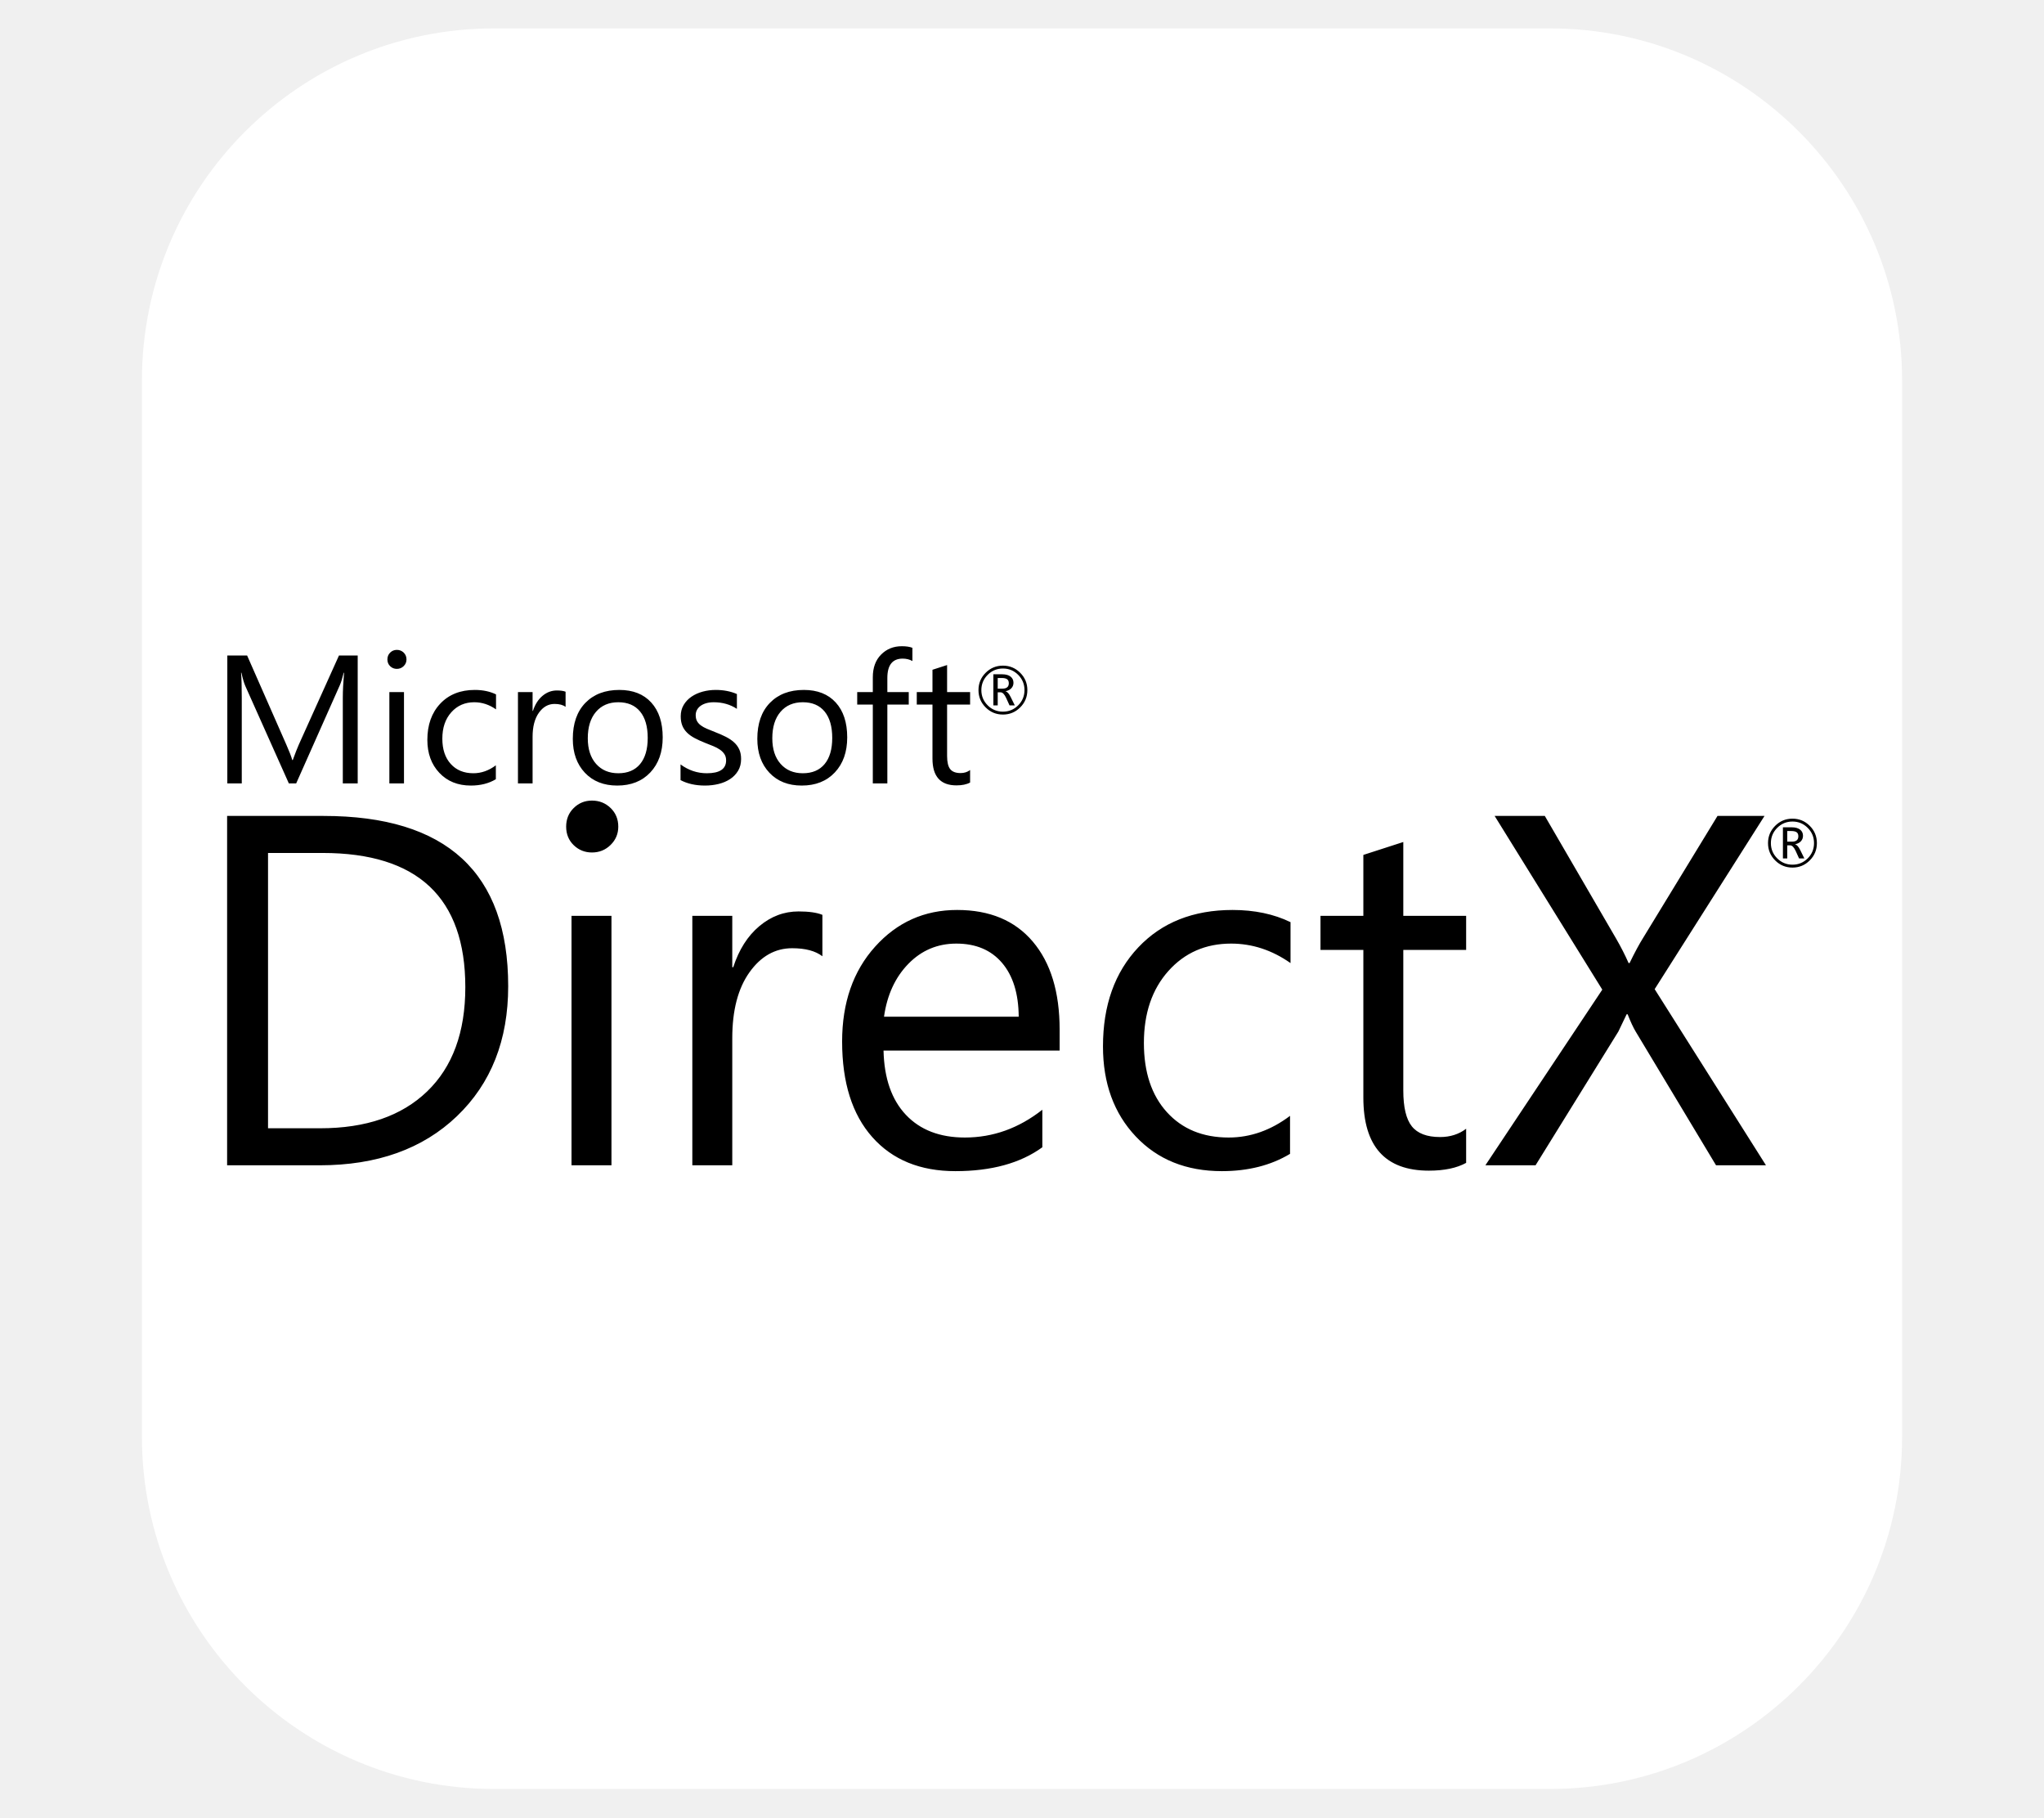
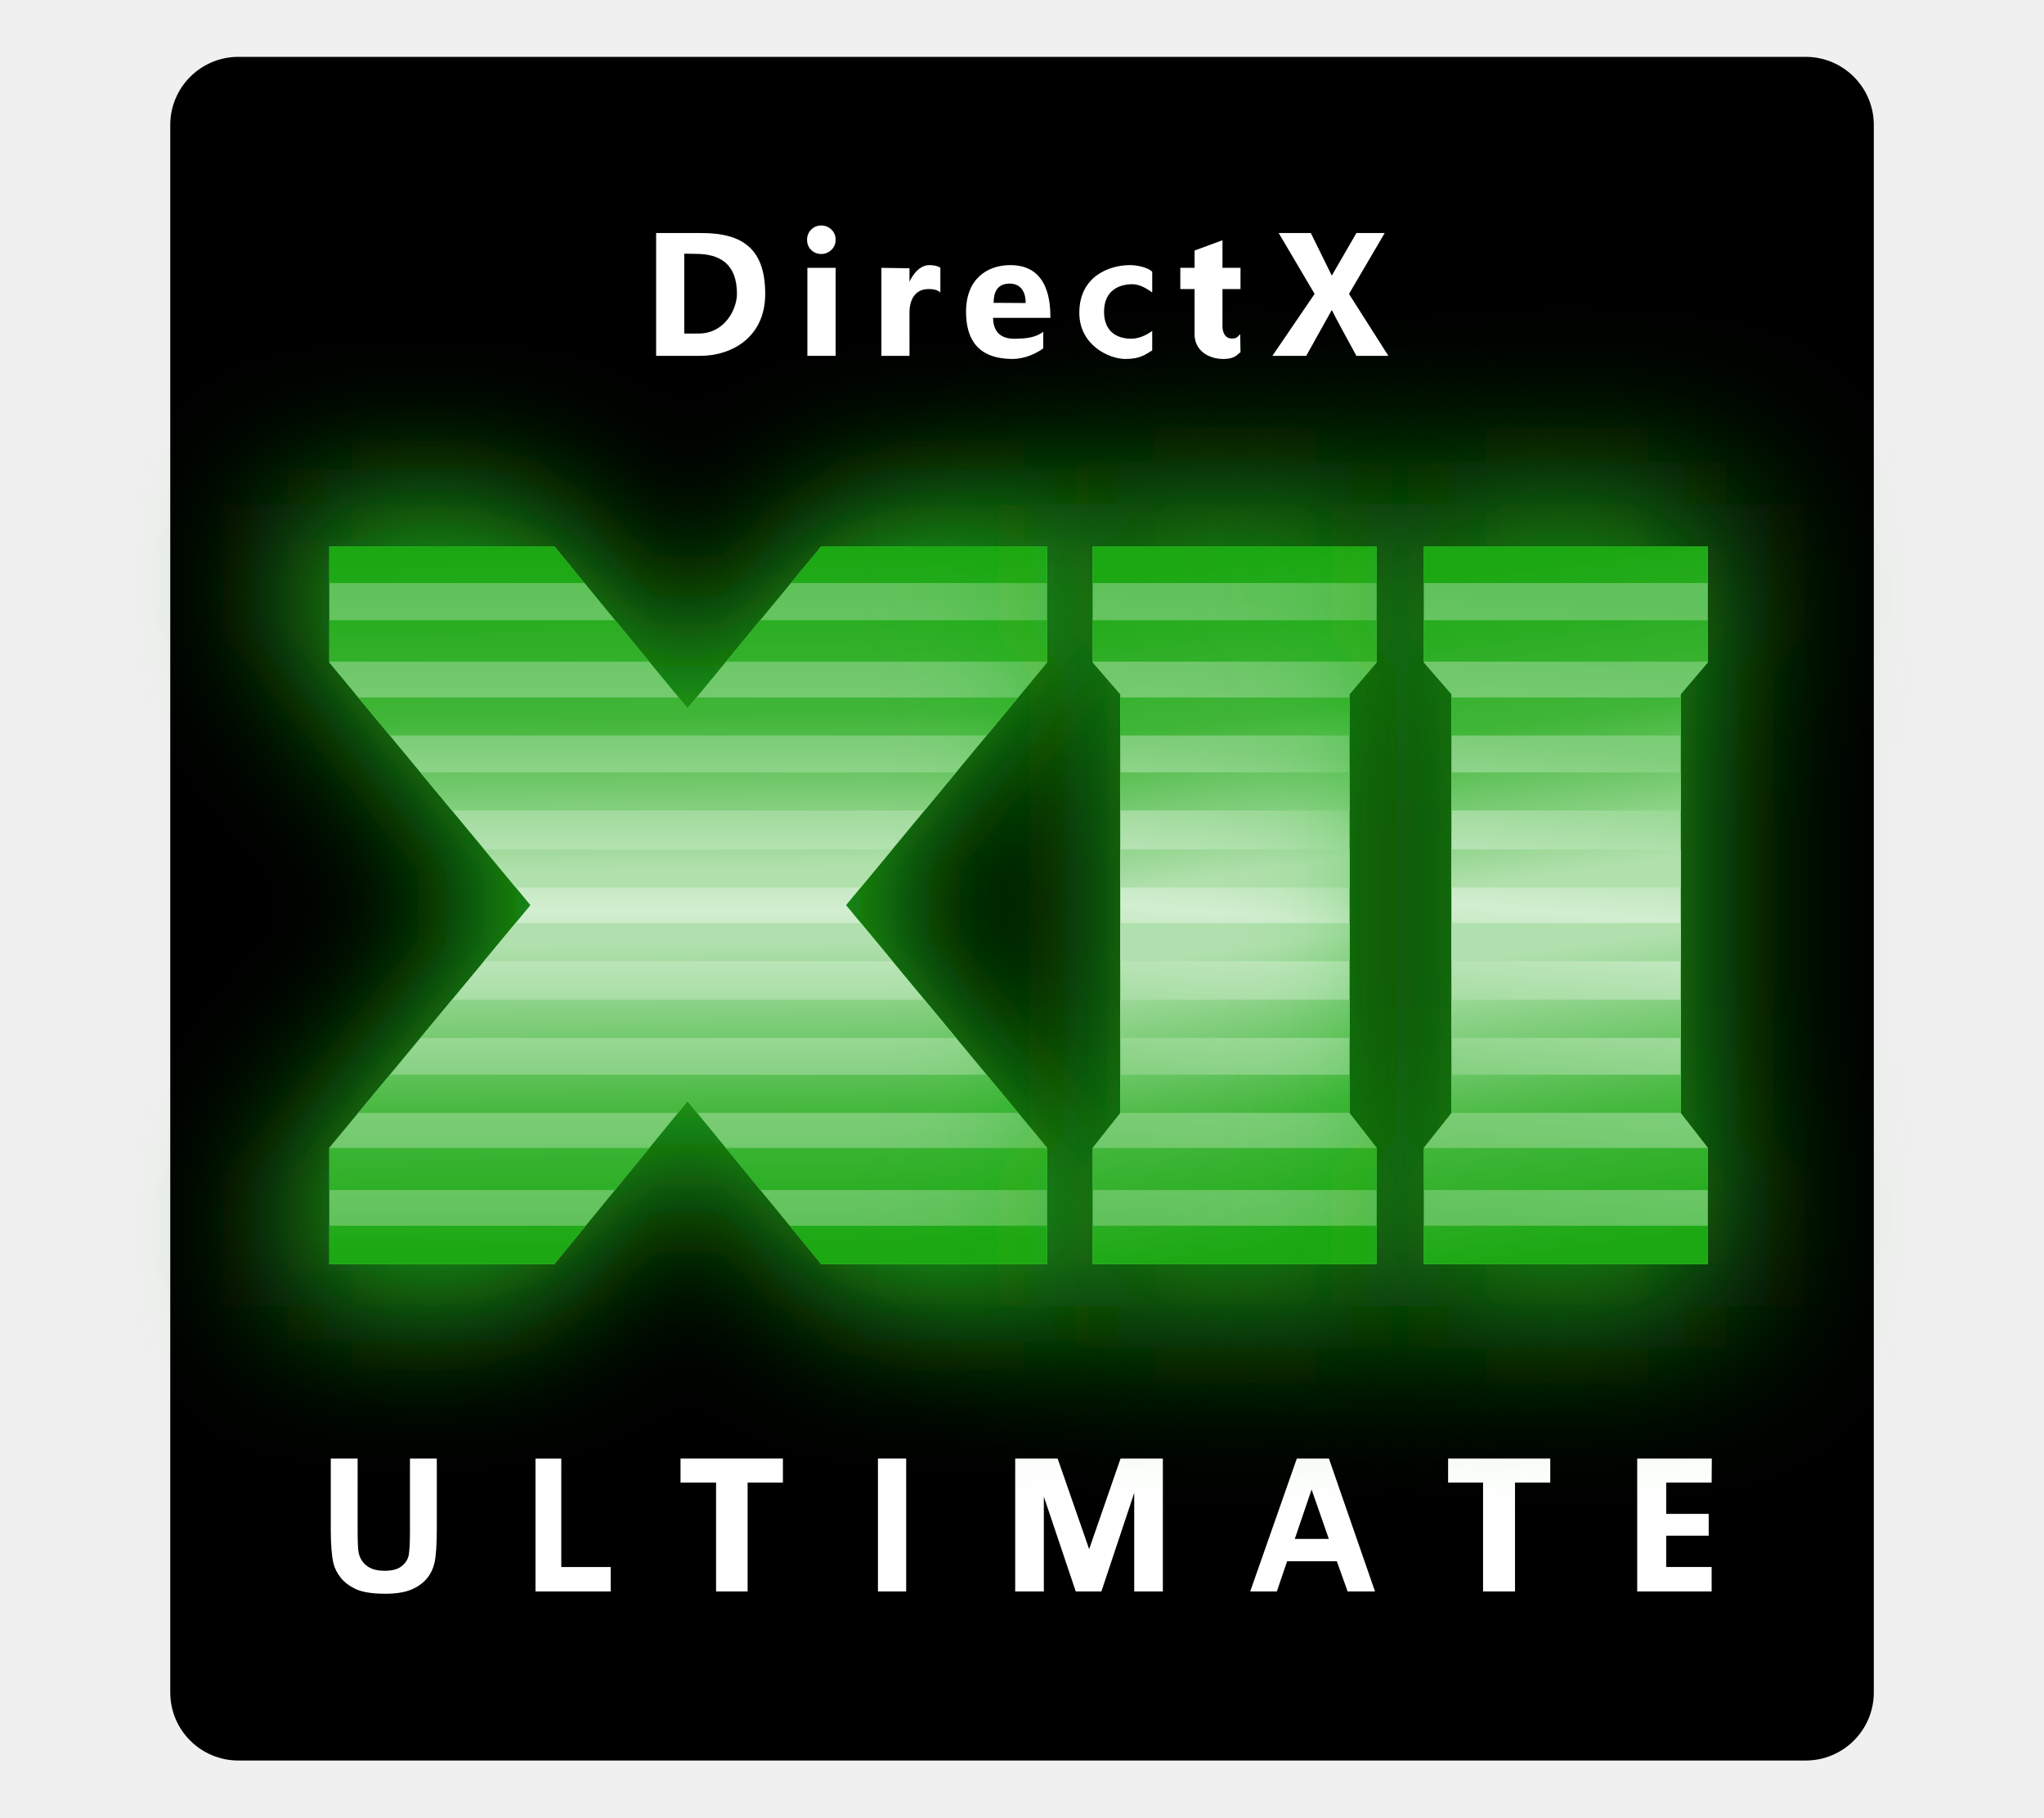
<svg xmlns="http://www.w3.org/2000/svg" width="100%" height="100%" viewBox="0 0 18 16" version="1.1" xml:space="preserve" style="fill-rule:evenodd;clip-rule:evenodd;stroke-linejoin:round;stroke-miterlimit:2;">
-   <g id="directx">
-     <g transform="matrix(1.07381,0,0,1.16787,0.071922,-0.951721)">
-       <path d="M15.532,3.683L15.532,11.647C15.532,13.112 14.238,14.301 12.645,14.301L3.984,14.301C2.391,14.301 1.097,13.112 1.097,11.647L1.097,3.683C1.097,2.218 2.391,1.029 3.984,1.029L12.645,1.029C14.238,1.029 15.532,2.218 15.532,3.683Z" style="fill:white;" />
+   <g id="directx" transform="matrix(1.0062,0,0,1.0062,-0.101226,-0.0495868)">
+     <g transform="matrix(1.03545,0,0,1.19349,0.00126207,-0.0918967)">
+       <path d="M15.934,1.034L15.934,12.526C15.934,12.802 15.676,13.025 15.358,13.025L2.111,13.025C1.793,13.025 1.535,12.802 1.535,12.526L1.535,1.034C1.535,0.759 1.793,0.535 2.111,0.535L15.358,0.535C15.676,0.535 15.934,0.759 15.934,1.034Z" />
    </g>
-     <g transform="matrix(0.0172945,0,0,0.0172945,1.4445,4.78836)">
-       <path d="M98.617,121.935L91.034,121.935L91.034,78.25C91.034,74.799 91.245,70.576 91.67,65.581L91.488,65.581C90.761,68.518 90.11,70.622 89.535,71.893L67.284,121.935L63.56,121.935L41.355,72.256C40.719,70.803 40.068,68.578 39.402,65.581L39.221,65.581C39.463,68.185 39.584,72.438 39.584,78.341L39.584,121.935L32.227,121.935L32.227,56.817L42.308,56.817L62.288,102.227C63.832,105.708 64.831,108.312 65.285,110.038L65.557,110.038C66.858,106.466 67.903,103.802 68.69,102.046L89.081,56.817L98.617,56.817L98.617,121.935ZM118.552,63.628C117.219,63.628 116.084,63.174 115.146,62.266C114.208,61.358 113.738,60.207 113.738,58.815C113.738,57.423 114.207,56.265 115.146,55.341C116.085,54.417 117.219,53.956 118.552,53.956C119.914,53.956 121.073,54.418 122.026,55.341C122.979,56.264 123.457,57.423 123.457,58.815C123.457,60.148 122.98,61.283 122.026,62.221C121.072,63.159 119.914,63.628 118.552,63.628ZM122.185,121.935L114.738,121.935L114.738,75.435L122.185,75.435L122.185,121.935ZM168.957,119.801C165.385,121.95 161.146,123.025 156.242,123.025C149.612,123.025 144.261,120.868 140.189,116.554C136.117,112.24 134.082,106.647 134.082,99.775C134.082,92.116 136.277,85.963 140.666,81.316C145.055,76.669 150.913,74.345 158.24,74.345C162.327,74.345 165.929,75.102 169.048,76.616L169.048,84.245C165.597,81.823 161.903,80.612 157.968,80.612C153.215,80.612 149.318,82.315 146.275,85.72C143.232,89.125 141.712,93.599 141.712,99.139C141.712,104.588 143.143,108.887 146.003,112.035C148.863,115.183 152.701,116.758 157.515,116.758C161.572,116.758 165.386,115.411 168.958,112.716L168.958,119.801L168.957,119.801ZM204.468,82.973C203.166,81.974 201.289,81.474 198.837,81.474C195.658,81.474 193.002,82.973 190.867,85.97C188.732,88.967 187.666,93.054 187.666,98.231L187.666,121.935L180.219,121.935L180.219,75.435L187.666,75.435L187.666,85.017L187.848,85.017C188.908,81.747 190.527,79.197 192.707,77.365C194.887,75.533 197.323,74.618 200.018,74.618C201.955,74.618 203.439,74.83 204.468,75.254L204.468,82.973ZM230.761,123.025C223.888,123.025 218.402,120.853 214.3,116.508C210.198,112.163 208.147,106.404 208.147,99.23C208.147,91.419 210.281,85.319 214.55,80.93C218.819,76.541 224.586,74.346 231.851,74.346C238.783,74.346 244.195,76.48 248.085,80.749C251.975,85.018 253.92,90.937 253.92,98.504C253.92,105.921 251.823,111.862 247.63,116.327C243.437,120.792 237.814,123.025 230.761,123.025ZM231.306,80.612C226.522,80.612 222.739,82.239 219.953,85.494C217.167,88.749 215.775,93.236 215.775,98.958C215.775,104.468 217.183,108.812 219.998,111.991C222.813,115.17 226.582,116.759 231.305,116.759C236.118,116.759 239.819,115.2 242.408,112.082C244.997,108.964 246.29,104.529 246.29,98.777C246.29,92.964 244.996,88.485 242.408,85.336C239.82,82.187 236.119,80.612 231.306,80.612ZM263.002,120.255L263.002,112.263C267.059,115.26 271.523,116.759 276.398,116.759C282.937,116.759 286.207,114.579 286.207,110.22C286.207,108.979 285.927,107.927 285.367,107.064C284.807,106.201 284.05,105.437 283.096,104.771C282.142,104.105 281.022,103.507 279.736,102.977L275.581,101.32C273.522,100.503 271.713,99.678 270.154,98.845C268.595,98.012 267.294,97.074 266.249,96.03C265.204,94.986 264.417,93.798 263.888,92.465C263.359,91.132 263.094,89.574 263.094,87.788C263.094,85.608 263.594,83.679 264.593,81.998C265.592,80.317 266.924,78.91 268.589,77.775C270.254,76.64 272.153,75.784 274.288,75.209C276.423,74.634 278.624,74.346 280.895,74.346C284.921,74.346 288.524,75.043 291.703,76.435L291.703,83.973C288.282,81.733 284.347,80.613 279.896,80.613C278.503,80.613 277.247,80.772 276.127,81.09C275.007,81.408 274.045,81.855 273.243,82.43C272.441,83.005 271.82,83.694 271.382,84.496C270.944,85.298 270.723,86.184 270.723,87.152C270.723,88.363 270.942,89.377 271.382,90.194C271.822,91.011 272.464,91.738 273.312,92.374C274.16,93.01 275.189,93.585 276.4,94.1C277.611,94.615 278.988,95.175 280.532,95.78C282.591,96.568 284.437,97.377 286.072,98.21C287.707,99.043 289.099,99.981 290.25,101.025C291.401,102.069 292.286,103.273 292.907,104.635C293.528,105.997 293.838,107.617 293.838,109.494C293.838,111.795 293.331,113.793 292.317,115.488C291.301,117.186 289.911,118.631 288.253,119.711C286.557,120.831 284.605,121.664 282.395,122.209C280.185,122.754 277.869,123.026 275.447,123.026C270.661,123.025 266.514,122.101 263.002,120.255ZM324.715,123.025C317.842,123.025 312.356,120.853 308.253,116.508C304.15,112.163 302.1,106.404 302.1,99.23C302.1,91.419 304.235,85.319 308.503,80.93C312.771,76.541 318.539,74.346 325.805,74.346C332.737,74.346 338.149,76.48 342.038,80.749C345.927,85.018 347.873,90.937 347.873,98.504C347.873,105.921 345.777,111.862 341.584,116.327C337.391,120.792 331.768,123.025 324.715,123.025ZM325.26,80.612C320.476,80.612 316.692,82.239 313.906,85.494C311.12,88.749 309.728,93.236 309.728,98.958C309.728,104.468 311.136,108.812 313.952,111.991C316.768,115.17 320.537,116.759 325.26,116.759C330.073,116.759 333.774,115.2 336.363,112.082C338.952,108.964 340.245,104.529 340.245,98.777C340.245,92.964 338.951,88.485 336.363,85.336C333.775,82.187 330.073,80.612 325.26,80.612ZM381.069,59.632C379.616,58.815 377.965,58.406 376.12,58.406C370.912,58.406 368.309,61.691 368.309,68.26L368.309,75.435L379.207,75.435L379.207,81.792L368.309,81.792L368.309,121.935L360.907,121.935L360.907,81.792L352.96,81.792L352.96,75.435L360.907,75.435L360.907,67.897C360.907,63.023 362.315,59.171 365.13,56.34C367.945,53.509 371.456,52.094 375.664,52.094C377.935,52.094 379.736,52.366 381.068,52.911L381.068,59.632L381.069,59.632ZM410.448,121.481C408.692,122.45 406.377,122.934 403.501,122.934C395.357,122.934 391.286,118.393 391.286,109.311L391.286,81.792L383.294,81.792L383.294,75.435L391.286,75.435L391.286,64.082L398.733,61.675L398.733,75.434L410.448,75.434L410.448,81.791L398.733,81.791L398.733,107.994C398.733,111.112 399.262,113.337 400.322,114.669C401.382,116.001 403.137,116.667 405.59,116.667C407.467,116.667 409.087,116.152 410.448,115.123L410.448,121.481ZM32.12,316.336L32.12,138.487L81.233,138.487C143.905,138.487 175.243,167.384 175.243,225.18C175.243,252.631 166.54,274.686 149.136,291.346C131.732,308.006 108.435,316.336 79.249,316.336L32.12,316.336ZM52.956,157.339L52.956,297.485L79.497,297.485C102.813,297.485 120.961,291.243 133.943,278.758C146.925,266.273 153.415,248.578 153.415,225.676C153.415,180.118 129.188,157.339 80.737,157.339L52.956,157.339ZM217.907,157.091C214.268,157.091 211.167,155.851 208.605,153.37C206.043,150.889 204.76,147.748 204.76,143.944C204.76,140.14 206.041,136.979 208.605,134.456C211.169,131.933 214.268,130.673 217.907,130.673C221.628,130.673 224.79,131.935 227.395,134.456C230,136.977 231.302,140.142 231.302,143.944C231.302,147.583 230,150.684 227.395,153.246C224.79,155.808 221.628,157.091 217.907,157.091ZM227.829,316.336L207.489,316.336L207.489,189.336L227.829,189.336L227.829,316.336ZM335.233,209.924C331.677,207.195 326.551,205.832 319.854,205.832C311.172,205.832 303.916,209.924 298.088,218.109C292.26,226.294 289.344,237.457 289.344,251.595L289.344,316.335L269.004,316.335L269.004,189.335L289.344,189.335L289.344,215.505L289.84,215.505C292.734,206.575 297.157,199.61 303.111,194.607C309.065,189.604 315.718,187.103 323.079,187.103C328.369,187.103 332.422,187.683 335.233,188.839L335.233,209.924ZM456.033,257.922L366.364,257.922C366.693,272.061 370.498,282.975 377.774,290.664C385.05,298.353 395.054,302.197 407.788,302.197C422.092,302.197 435.238,297.484 447.228,288.058L447.228,307.158C436.066,315.263 421.307,319.312 402.951,319.312C385.009,319.312 370.91,313.546 360.659,302.011C350.408,290.476 345.28,274.251 345.28,253.331C345.28,233.571 350.881,217.47 362.086,205.024C373.291,192.578 387.2,186.358 403.819,186.358C420.438,186.358 433.294,191.734 442.39,202.481C451.486,213.228 456.033,228.155 456.033,247.254L456.033,257.922ZM435.196,240.682C435.114,228.944 432.282,219.805 426.7,213.274C421.118,206.743 413.368,203.475 403.447,203.475C393.854,203.475 385.712,206.907 379.014,213.77C372.316,220.633 368.181,229.604 366.612,240.682L435.196,240.682ZM573.358,310.508C563.602,316.377 552.026,319.313 538.631,319.313C520.524,319.313 505.908,313.422 494.789,301.641C483.67,289.86 478.107,274.584 478.107,255.813C478.107,234.897 484.101,218.09 496.091,205.399C508.081,192.708 524.077,186.36 544.087,186.36C555.249,186.36 565.089,188.428 573.605,192.561L573.605,213.397C564.179,206.784 554.091,203.475 543.343,203.475C530.363,203.475 519.716,208.127 511.407,217.428C503.098,226.729 498.942,238.946 498.942,254.076C498.942,268.959 502.848,280.701 510.663,289.299C518.478,297.897 528.956,302.197 542.102,302.197C553.182,302.197 563.6,298.519 573.356,291.16L573.356,310.508L573.358,310.508ZM663.028,315.096C658.231,317.742 651.907,319.065 644.051,319.065C621.809,319.065 610.69,306.663 610.69,281.858L610.69,206.7L588.862,206.7L588.862,189.337L610.69,189.337L610.69,158.332L631.03,151.759L631.03,189.338L663.028,189.338L663.028,206.701L631.03,206.701L631.03,278.264C631.03,286.78 632.475,292.858 635.37,296.494C638.265,300.13 643.059,301.951 649.757,301.951C654.884,301.951 659.308,300.547 663.028,297.734L663.028,315.096ZM815.7,316.336L790.276,316.336L749.348,248.248C748.108,246.182 746.743,243.246 745.254,239.441L744.758,239.441L740.541,248.248L698.373,316.336L672.824,316.336L732.355,226.916L677.537,138.487L703.086,138.487L739.426,200.994C741.822,205.131 743.932,209.264 745.75,213.396L746.246,213.396C748.892,207.939 751.207,203.642 753.191,200.498L791.02,138.487L814.956,138.487L759.022,226.668L815.7,316.336ZM427.166,86.881C423.724,86.881 420.789,85.667 418.359,83.237C415.929,80.807 414.715,77.872 414.715,74.43C414.715,70.988 415.929,68.053 418.359,65.623C420.789,63.193 423.724,61.979 427.166,61.979C430.598,61.979 433.527,63.194 435.957,65.623C438.387,68.052 439.602,70.988 439.602,74.43C439.602,77.872 438.387,80.808 435.957,83.237C433.527,85.666 430.598,86.881 427.166,86.881ZM427.166,63.44C424.134,63.44 421.544,64.514 419.397,66.661C417.25,68.808 416.176,71.398 416.176,74.431C416.176,77.464 417.249,80.051 419.397,82.192C421.432,84.287 424.246,85.45 427.166,85.404C430.198,85.404 432.786,84.333 434.928,82.192C437.07,80.051 438.141,77.463 438.141,74.431C438.141,71.399 437.07,68.809 434.928,66.661C432.786,64.513 430.2,63.44 427.166,63.44ZM433.209,82.216L430.52,82.216L428.793,78.414C427.919,76.511 426.979,75.559 425.971,75.559L424.51,75.559L424.51,82.216L422.302,82.216L422.302,66.378L426.752,66.378C428.6,66.378 430.024,66.766 431.026,67.54C432.028,68.314 432.529,69.366 432.529,70.694C432.529,71.779 432.177,72.703 431.474,73.466C430.771,74.229 429.788,74.744 428.527,75.01L428.527,75.076C429.402,75.264 430.271,76.238 431.134,77.998L433.209,82.216ZM424.511,68.271L424.511,73.683L426.886,73.683C429.066,73.683 430.156,72.776 430.156,70.96C430.156,69.986 429.863,69.294 429.277,68.885C428.691,68.476 427.759,68.271 426.488,68.271L424.511,68.271ZM829.193,164.779C825.751,164.779 822.815,163.565 820.385,161.135C817.955,158.705 816.741,155.77 816.741,152.328C816.741,148.886 817.955,145.951 820.385,143.521C822.815,141.091 825.75,139.877 829.193,139.877C832.624,139.877 835.553,141.092 837.983,143.521C840.413,145.95 841.628,148.886 841.628,152.328C841.628,155.77 840.413,158.706 837.983,161.135C835.553,163.564 832.623,164.779 829.193,164.779ZM829.193,141.338C826.161,141.338 823.571,142.412 821.423,144.559C819.275,146.706 818.202,149.296 818.202,152.329C818.202,155.362 819.275,157.949 821.423,160.09C823.571,162.231 826.16,163.302 829.193,163.302C832.226,163.302 834.813,162.231 836.954,160.09C839.095,157.949 840.167,155.361 840.167,152.329C840.167,149.297 839.097,146.707 836.954,144.559C834.811,142.411 832.225,141.338 829.193,141.338ZM835.236,160.114L832.547,160.114L830.82,156.312C829.946,154.409 829.005,153.457 827.998,153.457L826.537,153.457L826.537,160.114L824.329,160.114L824.329,144.276L828.778,144.276C830.626,144.276 832.051,144.664 833.053,145.438C834.055,146.212 834.555,147.264 834.555,148.592C834.555,149.677 834.203,150.601 833.5,151.364C832.797,152.127 831.815,152.642 830.554,152.908L830.554,152.974C831.428,153.162 832.297,154.136 833.16,155.896L835.236,160.114ZM826.537,146.169L826.537,151.581L828.911,151.581C831.091,151.581 832.182,150.674 832.182,148.858C832.182,147.884 831.888,147.192 831.302,146.783C830.716,146.374 829.785,146.169 828.513,146.169L826.537,146.169Z" style="fill-rule:nonzero;" />
+     <g>
+       <g transform="matrix(0.757383,0,0,1,7.06776,-0.638917)">
+         <path d="M9.72,14.613L9.72,13.45L10.582,13.45L10.58,13.66L10.055,13.66L10.055,13.934L10.546,13.934L10.546,14.125L10.055,14.125L10.055,14.399L10.58,14.399L10.58,14.613L9.72,14.613Z" style="fill:white;" />
+       </g>
+       <g transform="matrix(0.967679,0,0,1,4.40984,-0.638917)">
+         <path d="M8.96,14.613L8.96,13.66L8.644,13.66L8.644,13.45L9.568,13.45L9.568,13.66L9.249,13.66L9.249,14.613L8.96,14.613Z" style="fill:white;" />
+       </g>
+       <g transform="matrix(0.935857,0,0,1,3.97114,-0.638917)">
+         <path d="M8.723,14.613L8.467,14.613L8.366,14.349L7.901,14.349L7.805,14.613L7.556,14.613L7.992,13.45L8.292,13.45L8.723,14.613ZM8.291,14.153L8.13,13.721L7.973,14.153L8.291,14.153Z" style="fill:white;" />
+       </g>
+       <g transform="matrix(1.1497,0,0,1,1.72299,-0.638917)">
+         <path d="M6.317,14.613L6.317,13.45L6.64,13.45L6.88,14.243L7.119,13.45L7.441,13.45L7.441,14.613L7.223,14.613L7.223,13.751L6.973,14.613L6.778,14.613L6.535,13.783L6.535,14.613L6.317,14.613Z" style="fill:white;" />
+       </g>
+       <g transform="matrix(1.05091,0,0,1,1.62403,-0.638917)">
+         <rect x="5.862" y="13.45" width="0.235" height="1.163" style="fill:white;" />
+       </g>
+       <g transform="matrix(1,0,0,1,1.2457,-0.638917)">
+         <path d="M5.122,14.613L5.122,13.66L4.811,13.66L4.811,13.45L5.707,13.45L5.707,13.66L5.398,13.66L5.398,14.613L5.122,14.613Z" style="fill:white;" />
+       </g>
+       <g transform="matrix(0.826761,0,0,1.00825,1.47106,-0.759521)">
+         <path d="M4.011,14.613L4.011,13.46L4.284,13.46L4.284,14.401L4.807,14.401L4.807,14.613L4.011,14.613Z" style="fill:white;" />
+       </g>
+       <g transform="matrix(1,0,0,1,0.166542,-0.638917)">
+         <path d="M2.829,13.45L3.064,13.45L3.064,14.08C3.064,14.18 3.067,14.245 3.073,14.274C3.083,14.322 3.107,14.36 3.145,14.389C3.182,14.418 3.234,14.432 3.3,14.432C3.366,14.432 3.417,14.419 3.45,14.391C3.484,14.364 3.505,14.331 3.512,14.291C3.518,14.251 3.522,14.186 3.522,14.093L3.522,13.45L3.757,13.45L3.757,14.061C3.757,14.201 3.75,14.299 3.738,14.357C3.725,14.415 3.702,14.463 3.667,14.503C3.633,14.543 3.588,14.574 3.531,14.598C3.473,14.621 3.399,14.633 3.307,14.633C3.196,14.633 3.111,14.62 3.054,14.595C2.997,14.569 2.951,14.536 2.918,14.495C2.885,14.454 2.863,14.411 2.852,14.366C2.837,14.299 2.829,14.201 2.829,14.07L2.829,13.45Z" style="fill:white;" />
+       </g>
+     </g>
+     <g transform="matrix(1.11434,0,0,1.11434,-0.700241,-0.911294)">
+       <g style="filter:url(#_Effect-ltw6jao);">
+         <path d="M9.265,4.83L7.288,4.83L6.118,6.247L4.952,4.83L2.983,4.83L2.983,5.846L4.743,7.969L2.983,10.092L2.983,11.11L4.952,11.11L6.118,9.684L7.288,11.11L9.265,11.11L9.265,10.092L7.505,7.969L9.265,5.846L9.265,4.83" style="fill:rgb(28,168,19);" />
+       </g>
+     </g>
+     <path d="M9.265,4.83L7.288,4.83L6.118,6.247L4.952,4.83L2.983,4.83L2.983,5.846L4.743,7.969L2.983,10.092L2.983,11.11L4.952,11.11L6.118,9.684L7.288,11.11L9.265,11.11L9.265,10.092L7.505,7.969L9.265,5.846L9.265,4.83" style="fill:rgb(28,168,19);" />
+     <clipPath id="_clip-cm6w0vb">
+       <path d="M9.265,4.83L7.288,4.83L6.118,6.247L4.952,4.83L2.983,4.83L2.983,5.846L4.743,7.969L2.983,10.092L2.983,11.11L4.952,11.11L6.118,9.684L7.288,11.11L9.265,11.11L9.265,10.092L7.505,7.969L9.265,5.846L9.265,4.83" />
+     </clipPath>
+     <g clip-path="url(#_clip-cm6w0vb)">
+       <g transform="matrix(1.20729,0,0,1.02156,-0.548705,-0.0994459)">
+         <rect x="2.647" y="4.612" width="5.641" height="6.498" style="fill:url(#_Linear-t720lun);" />
+       </g>
+       <path d="M9.452,4.727L9.452,5.151L2.634,5.151L2.634,4.727L9.452,4.727ZM9.452,5.476L9.452,5.838L2.634,5.838L2.634,5.476L9.452,5.476ZM9.452,6.152L9.452,6.485L2.634,6.485L2.634,6.152L9.452,6.152ZM9.452,6.807L9.452,7.141L2.634,7.141L2.634,6.807L9.452,6.807ZM9.452,7.481L9.452,7.815L2.634,7.815L2.634,7.481L9.452,7.481ZM9.452,8.126L9.452,8.46L2.634,8.46L2.634,8.126L9.452,8.126ZM9.452,8.797L9.452,9.131L2.634,9.131L2.634,8.797L9.452,8.797ZM9.452,9.453L9.452,9.786L2.634,9.786L2.634,9.453L9.452,9.453ZM9.452,10.094L9.452,10.462L2.634,10.462L2.634,10.094L9.452,10.094ZM9.452,10.774L9.452,11.142L2.634,11.142L2.634,10.774L9.452,10.774Z" style="fill:url(#_Linear-4hsfx4l);" />
+     </g>
+     <g transform="matrix(1.1147,0,0,1.1147,-1.25096,-0.914161)">
+       <g style="filter:url(#_Effect-goky0cs);">
+         <path d="M9.664,4.83L9.664,5.846L9.905,6.124L9.905,9.788L9.664,10.092L9.664,11.11L12.149,11.11L12.149,10.092L11.912,9.788L11.912,6.124L12.149,5.846L12.149,4.83L9.664,4.83Z" style="fill:rgb(28,168,19);" />
+       </g>
+     </g>
+     <path d="M9.664,4.83L9.664,5.846L9.905,6.124L9.905,9.788L9.664,10.092L9.664,11.11L12.149,11.11L12.149,10.092L11.912,9.788L11.912,6.124L12.149,5.846L12.149,4.83L9.664,4.83Z" style="fill:rgb(28,168,19);" />
+     <clipPath id="_clip-tjtjdfw">
+       <path d="M9.664,4.83L9.664,5.846L9.905,6.124L9.905,9.788L9.664,10.092L9.664,11.11L12.149,11.11L12.149,10.092L11.912,9.788L11.912,6.124L12.149,5.846L12.149,4.83L9.664,4.83Z" />
+     </clipPath>
+     <g clip-path="url(#_clip-tjtjdfw)">
+       <g transform="matrix(0.495149,0,0,1.02156,8.14633,-0.0994459)">
+         <rect x="2.647" y="4.612" width="5.641" height="6.498" style="fill:url(#_Linear-oircboy);" />
+       </g>
+       <g transform="matrix(0.398795,0,0,1,8.53295,0)">
+         <path d="M9.452,4.727L9.452,5.151L2.634,5.151L2.634,4.727L9.452,4.727ZM9.452,5.476L9.452,5.838L2.634,5.838L2.634,5.476L9.452,5.476ZM9.452,6.152L9.452,6.485L2.634,6.485L2.634,6.152L9.452,6.152ZM9.452,6.807L9.452,7.141L2.634,7.141L2.634,6.807L9.452,6.807ZM9.452,7.481L9.452,7.815L2.634,7.815L2.634,7.481L9.452,7.481ZM9.452,8.126L9.452,8.46L2.634,8.46L2.634,8.126L9.452,8.126ZM9.452,8.797L9.452,9.131L2.634,9.131L2.634,8.797L9.452,8.797ZM9.452,9.453L9.452,9.786L2.634,9.786L2.634,9.453L9.452,9.453ZM9.452,10.094L9.452,10.462L2.634,10.462L2.634,10.094L9.452,10.094ZM9.452,10.774L9.452,11.142L2.634,11.142L2.634,10.774L9.452,10.774Z" style="fill:url(#_Linear-n353see);" />
+       </g>
+     </g>
+     <g transform="matrix(1.1147,0,0,1.1147,1.66082,-0.914161)">
+       <g style="filter:url(#_Effect-16bwukr);">
+         <path d="M9.664,4.83L9.664,5.846L9.905,6.124L9.905,9.788L9.664,10.092L9.664,11.11L12.149,11.11L12.149,10.092L11.912,9.788L11.912,6.124L12.149,5.846L12.149,4.83L9.664,4.83Z" style="fill:rgb(28,168,19);" />
+       </g>
+     </g>
+     <g transform="matrix(1,0,0,1,2.89848,0)">
+       <path d="M9.664,4.83L9.664,5.846L9.905,6.124L9.905,9.788L9.664,10.092L9.664,11.11L12.149,11.11L12.149,10.092L11.912,9.788L11.912,6.124L12.149,5.846L12.149,4.83L9.664,4.83Z" style="fill:rgb(28,168,19);" />
+       <clipPath id="_clip-k9xyk1i">
+         <path d="M9.664,4.83L9.664,5.846L9.905,6.124L9.905,9.788L9.664,10.092L9.664,11.11L12.149,11.11L12.149,10.092L11.912,9.788L11.912,6.124L12.149,5.846L12.149,4.83L9.664,4.83Z" />
+       </clipPath>
+       <g clip-path="url(#_clip-k9xyk1i)">
+         <g transform="matrix(0.495149,0,0,1.02156,8.24785,-0.0994459)">
+           <rect x="2.647" y="4.612" width="5.641" height="6.498" style="fill:url(#_Linear-wpobevq);" />
+         </g>
+         <g transform="matrix(0.405614,0,0,1,8.39871,0)">
+           <path d="M9.452,4.727L9.452,5.151L2.634,5.151L2.634,4.727L9.452,4.727ZM9.452,5.476L9.452,5.838L2.634,5.838L2.634,5.476L9.452,5.476ZM9.452,6.152L9.452,6.485L2.634,6.485L2.634,6.152L9.452,6.152ZM9.452,6.807L9.452,7.141L2.634,7.141L2.634,6.807L9.452,6.807ZM9.452,7.481L9.452,7.815L2.634,7.815L2.634,7.481L9.452,7.481ZM9.452,8.126L9.452,8.46L2.634,8.46L2.634,8.126L9.452,8.126ZM9.452,8.797L9.452,9.131L2.634,9.131L2.634,8.797L9.452,8.797ZM9.452,9.453L9.452,9.786L2.634,9.786L2.634,9.453L9.452,9.453ZM9.452,10.094L9.452,10.462L2.634,10.462L2.634,10.094L9.452,10.094ZM9.452,10.774L9.452,11.142L2.634,11.142L2.634,10.774L9.452,10.774Z" style="fill:url(#_Linear-o8eh73h);" />
+         </g>
+       </g>
+     </g>
+     <g transform="matrix(0.332064,0,0,0.332601,5.1073,1.15282)">
+       <g transform="matrix(0.0172945,0,0,0.0172945,1.74776,0.492087)">
+         <path d="M27.045,320.967L27.045,134.193L96.386,134.193C159.058,134.193 193.285,158.401 193.285,226.774C193.285,292.72 142.498,320.967 94.189,320.967L27.045,320.967ZM69.895,165.538L69.895,287.092L92.209,287.027C131.835,286.911 150.222,249.676 150.222,226.774C150.222,181.216 124.55,165.846 87.243,165.846L69.895,165.538Z" style="fill:white;" />
+       </g>
+       <g transform="matrix(0.0283651,0,0,0.0283651,0.386034,-1.09235)">
+         <path d="M217.907,157.091C214.268,157.091 211.167,155.851 208.605,153.37C206.043,150.889 204.76,147.748 204.76,143.944C204.76,140.14 206.041,136.979 208.605,134.456C211.169,131.933 214.268,130.673 217.907,130.673C221.628,130.673 224.79,131.935 227.395,134.456C230,136.977 231.302,140.142 231.302,143.944C231.302,147.583 230,150.684 227.395,153.246C224.79,155.808 221.628,157.091 217.907,157.091Z" style="fill:white;" />
+       </g>
+       <g transform="matrix(0.0172945,0,0,0.0172945,2.79329,0.54863)">
+         <rect x="197.097" y="183.834" width="43.075" height="133.864" style="fill:white;" />
+       </g>
+       <g transform="matrix(0.0172945,0,0,0.0172945,3.70825,0.492087)">
+         <path d="M346.875,224.46C343.319,221.731 339.443,219.392 329.091,219.365C305.155,219.301 299.805,240.519 299.805,254.657L299.805,320.967L256.988,320.967L256.988,187.103L299.805,187.773L299.805,208.267C299.805,208.267 310.475,183.053 329.706,182.961C342.375,182.9 346.875,187.103 346.875,187.103L346.875,224.46Z" style="fill:white;" />
+       </g>
+       <g transform="matrix(0.0172945,0,0,0.0172945,4.57259,0.504971)">
+         <path d="M464.593,262.452L377.118,262.452C377.447,276.591 382.785,294.923 411.1,294.266C425.4,293.934 441.691,293.04 453.681,283.614L453.681,308.901C442.519,317.006 424.65,325.144 406.295,324.991C353.966,324.555 336.184,295.073 336.026,253.652C335.831,202.729 368.759,182.347 403.148,182.216C462.817,181.988 464.509,240.589 464.593,262.452ZM426.886,239.886C427.191,226.136 421.388,210.768 403.442,210.372C382.986,209.919 378.096,224.345 378.008,239.602L426.886,239.886Z" style="fill:white;" />
+       </g>
+       <g transform="matrix(0.0172945,0,0,0.0172945,5.21161,0.504936)">
+         <path d="M582.803,311.923C573.047,317.792 564.779,325.055 541.831,324.993C516.605,324.925 471.771,303.734 471.712,254.881C471.645,199.271 517.318,182.218 548.9,182.218C560.062,182.218 576.332,185.739 582.803,192.375L582.803,223.77C573.377,217.157 563.225,211.296 552.477,211.296C531.824,211.296 509.59,221.187 509.396,252.674C509.258,275.17 520.255,293.145 549.254,294.202C560.327,294.606 573.047,289.665 582.803,282.306L582.803,311.923Z" style="fill:white;" />
+       </g>
+       <g transform="matrix(0.0172945,0,0,0.0172945,6.01129,0.524974)">
+         <path d="M671.103,313.609C666.306,316.255 663.888,323.913 644.575,323.834C622.333,323.743 601.086,310.996 601.086,286.191L601.086,217.463L579.395,217.463L579.395,185.201L601.086,185.201L601.086,158.867L643.632,143.246L643.632,185.201L671.103,185.201L671.103,217.463L643.632,217.463L643.632,274.289C643.632,283.813 647.893,292.74 658.015,292.74C666.796,292.74 666.887,288.998 670.607,286.185L671.103,313.609Z" style="fill:white;" />
+       </g>
+       <g transform="matrix(0.0178419,0,0,0.0181623,6.71369,0.297644)">
+         <path d="M829.546,316.336L782.334,316.336C782.334,316.336 747.49,253.782 746.001,249.977L708.251,316.336L658.269,316.336L720.608,226.644L667.573,138.487L715.022,138.487L746.001,200.12L782.334,138.487L824.153,138.487L771.415,226.644L829.546,316.336Z" style="fill:white;" />
+       </g>
    </g>
  </g>
+   <defs>
+     <filter id="_Effect-ltw6jao" filterUnits="userSpaceOnUse" x="-0.533" y="1.314" width="13.315" height="13.313">
+       <feGaussianBlur in="SourceGraphic" stdDeviation="0.586" />
+     </filter>
+     <linearGradient id="_Linear-t720lun" x1="0" y1="0" x2="1" y2="0" gradientUnits="userSpaceOnUse" gradientTransform="matrix(0.0245705,-5.37297,4.54642,0.0290375,4.28456,10.6115)">
+       <stop offset="0" style="stop-color:rgb(96,194,90);stop-opacity:1" />
+       <stop offset="0.22" style="stop-color:rgb(130,207,125);stop-opacity:1" />
+       <stop offset="0.5" style="stop-color:rgb(210,238,208);stop-opacity:1" />
+       <stop offset="0.76" style="stop-color:rgb(127,206,122);stop-opacity:1" />
+       <stop offset="1" style="stop-color:rgb(96,194,90);stop-opacity:1" />
+     </linearGradient>
+     <linearGradient id="_Linear-4hsfx4l" x1="0" y1="0" x2="1" y2="0" gradientUnits="userSpaceOnUse" gradientTransform="matrix(-0.0560984,-5.99449,5.99449,-0.0560984,6.99722,10.9399)">
+       <stop offset="0" style="stop-color:rgb(28,168,19);stop-opacity:1" />
+       <stop offset="0.2" style="stop-color:rgb(70,184,63);stop-opacity:1" />
+       <stop offset="0.44" style="stop-color:rgb(176,224,173);stop-opacity:1" />
+       <stop offset="0.55" style="stop-color:rgb(176,224,172);stop-opacity:1" />
+       <stop offset="0.77" style="stop-color:rgb(65,182,57);stop-opacity:1" />
+       <stop offset="1" style="stop-color:rgb(28,168,19);stop-opacity:1" />
+     </linearGradient>
+     <filter id="_Effect-goky0cs" filterUnits="userSpaceOnUse" x="5.451" y="0.618" width="10.911" height="14.705">
+       <feGaussianBlur in="SourceGraphic" stdDeviation="0.702" />
+     </filter>
+     <linearGradient id="_Linear-oircboy" x1="0" y1="0" x2="1" y2="0.027" gradientUnits="userSpaceOnUse" gradientTransform="matrix(0.0245705,-5.37297,4.54642,0.0290375,4.28456,10.6115)">
+       <stop offset="0" style="stop-color:rgb(96,194,90);stop-opacity:1" />
+       <stop offset="0.22" style="stop-color:rgb(130,207,125);stop-opacity:1" />
+       <stop offset="0.5" style="stop-color:rgb(210,238,208);stop-opacity:1" />
+       <stop offset="0.76" style="stop-color:rgb(127,206,122);stop-opacity:1" />
+       <stop offset="1" style="stop-color:rgb(96,194,90);stop-opacity:1" />
+     </linearGradient>
+     <linearGradient id="_Linear-n353see" x1="0" y1="0" x2="1" y2="-0.049" gradientUnits="userSpaceOnUse" gradientTransform="matrix(-0.0560984,-5.99449,5.99449,-0.0560984,6.99722,10.9399)">
+       <stop offset="0" style="stop-color:rgb(28,168,19);stop-opacity:1" />
+       <stop offset="0.2" style="stop-color:rgb(70,184,63);stop-opacity:1" />
+       <stop offset="0.44" style="stop-color:rgb(176,224,173);stop-opacity:1" />
+       <stop offset="0.55" style="stop-color:rgb(176,224,172);stop-opacity:1" />
+       <stop offset="0.77" style="stop-color:rgb(65,182,57);stop-opacity:1" />
+       <stop offset="1" style="stop-color:rgb(28,168,19);stop-opacity:1" />
+     </linearGradient>
+     <filter id="_Effect-16bwukr" filterUnits="userSpaceOnUse" x="5.451" y="0.618" width="10.911" height="14.705">
+       <feGaussianBlur in="SourceGraphic" stdDeviation="0.702" />
+     </filter>
+     <linearGradient id="_Linear-wpobevq" x1="0" y1="0" x2="1" y2="0.027" gradientUnits="userSpaceOnUse" gradientTransform="matrix(0.0245705,-5.37297,4.54642,0.0290375,4.28456,10.6115)">
+       <stop offset="0" style="stop-color:rgb(96,194,90);stop-opacity:1" />
+       <stop offset="0.22" style="stop-color:rgb(130,207,125);stop-opacity:1" />
+       <stop offset="0.5" style="stop-color:rgb(210,238,208);stop-opacity:1" />
+       <stop offset="0.76" style="stop-color:rgb(127,206,122);stop-opacity:1" />
+       <stop offset="1" style="stop-color:rgb(96,194,90);stop-opacity:1" />
+     </linearGradient>
+     <linearGradient id="_Linear-o8eh73h" x1="0" y1="0" x2="1" y2="-0.047" gradientUnits="userSpaceOnUse" gradientTransform="matrix(-0.0560984,-5.99449,5.99449,-0.0560984,6.99722,10.9399)">
+       <stop offset="0" style="stop-color:rgb(28,168,19);stop-opacity:1" />
+       <stop offset="0.2" style="stop-color:rgb(70,184,63);stop-opacity:1" />
+       <stop offset="0.44" style="stop-color:rgb(176,224,173);stop-opacity:1" />
+       <stop offset="0.55" style="stop-color:rgb(176,224,172);stop-opacity:1" />
+       <stop offset="0.77" style="stop-color:rgb(65,182,57);stop-opacity:1" />
+       <stop offset="1" style="stop-color:rgb(28,168,19);stop-opacity:1" />
+     </linearGradient>
+   </defs>
</svg>
